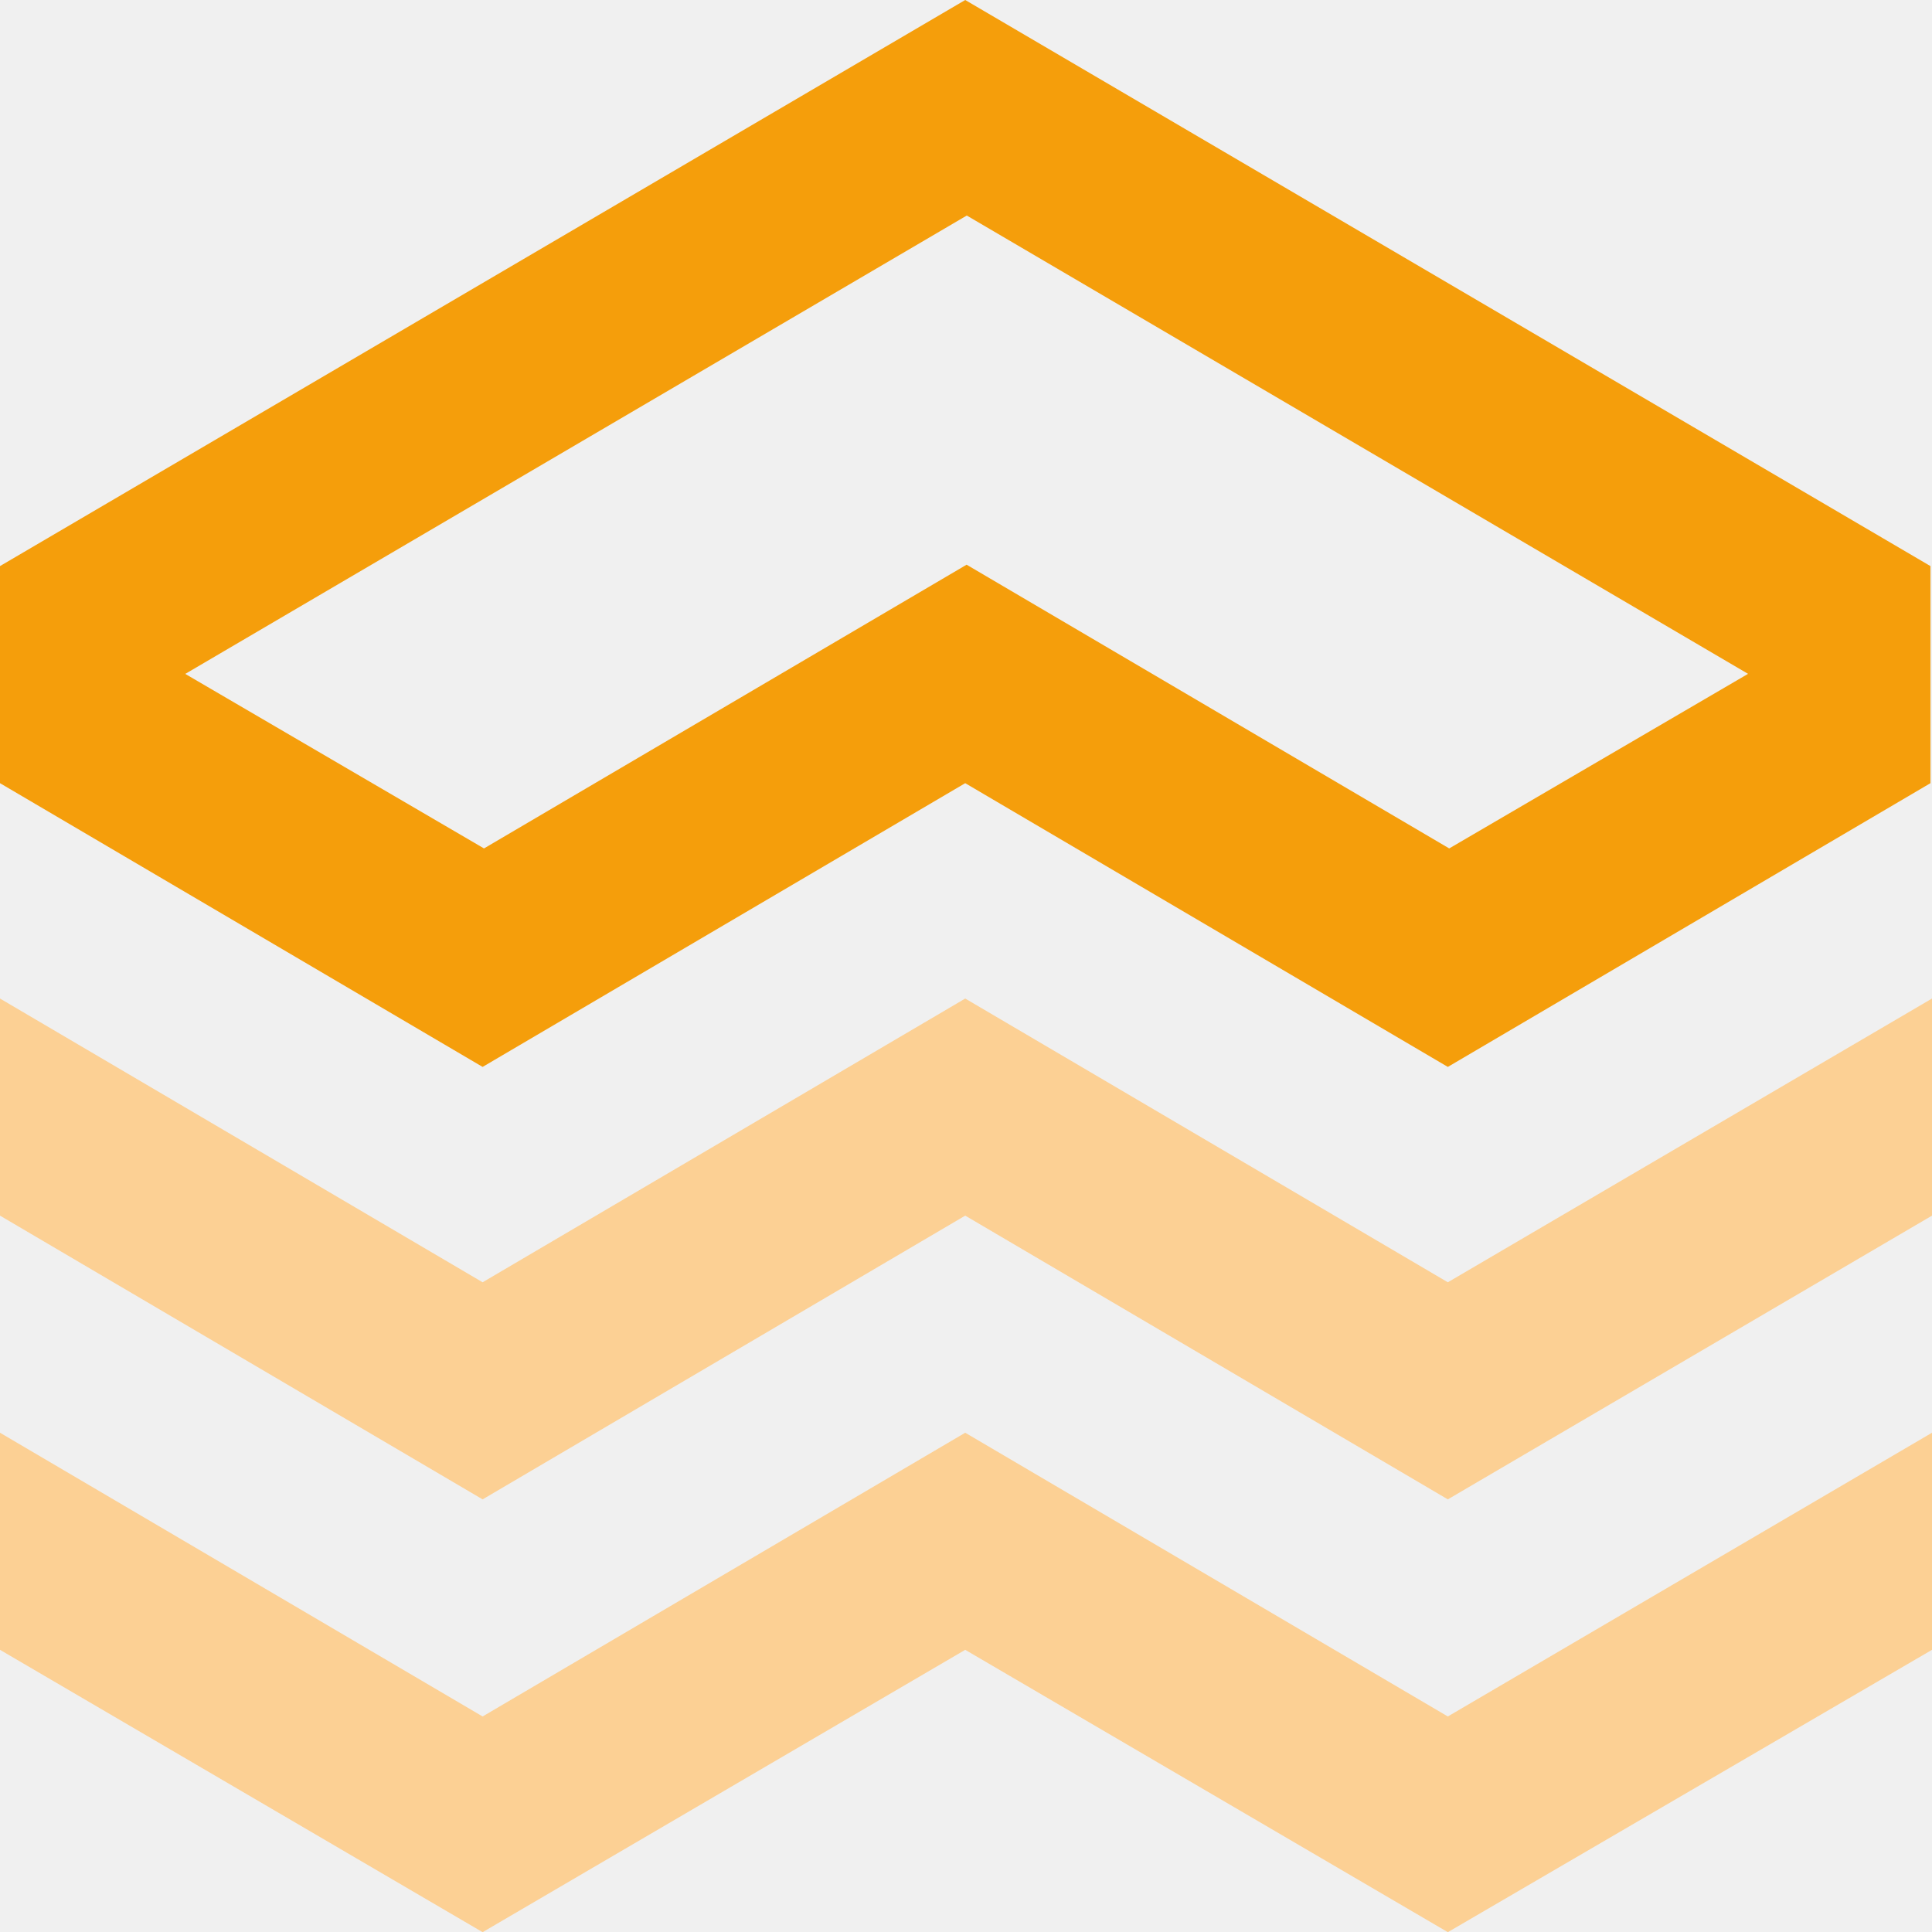
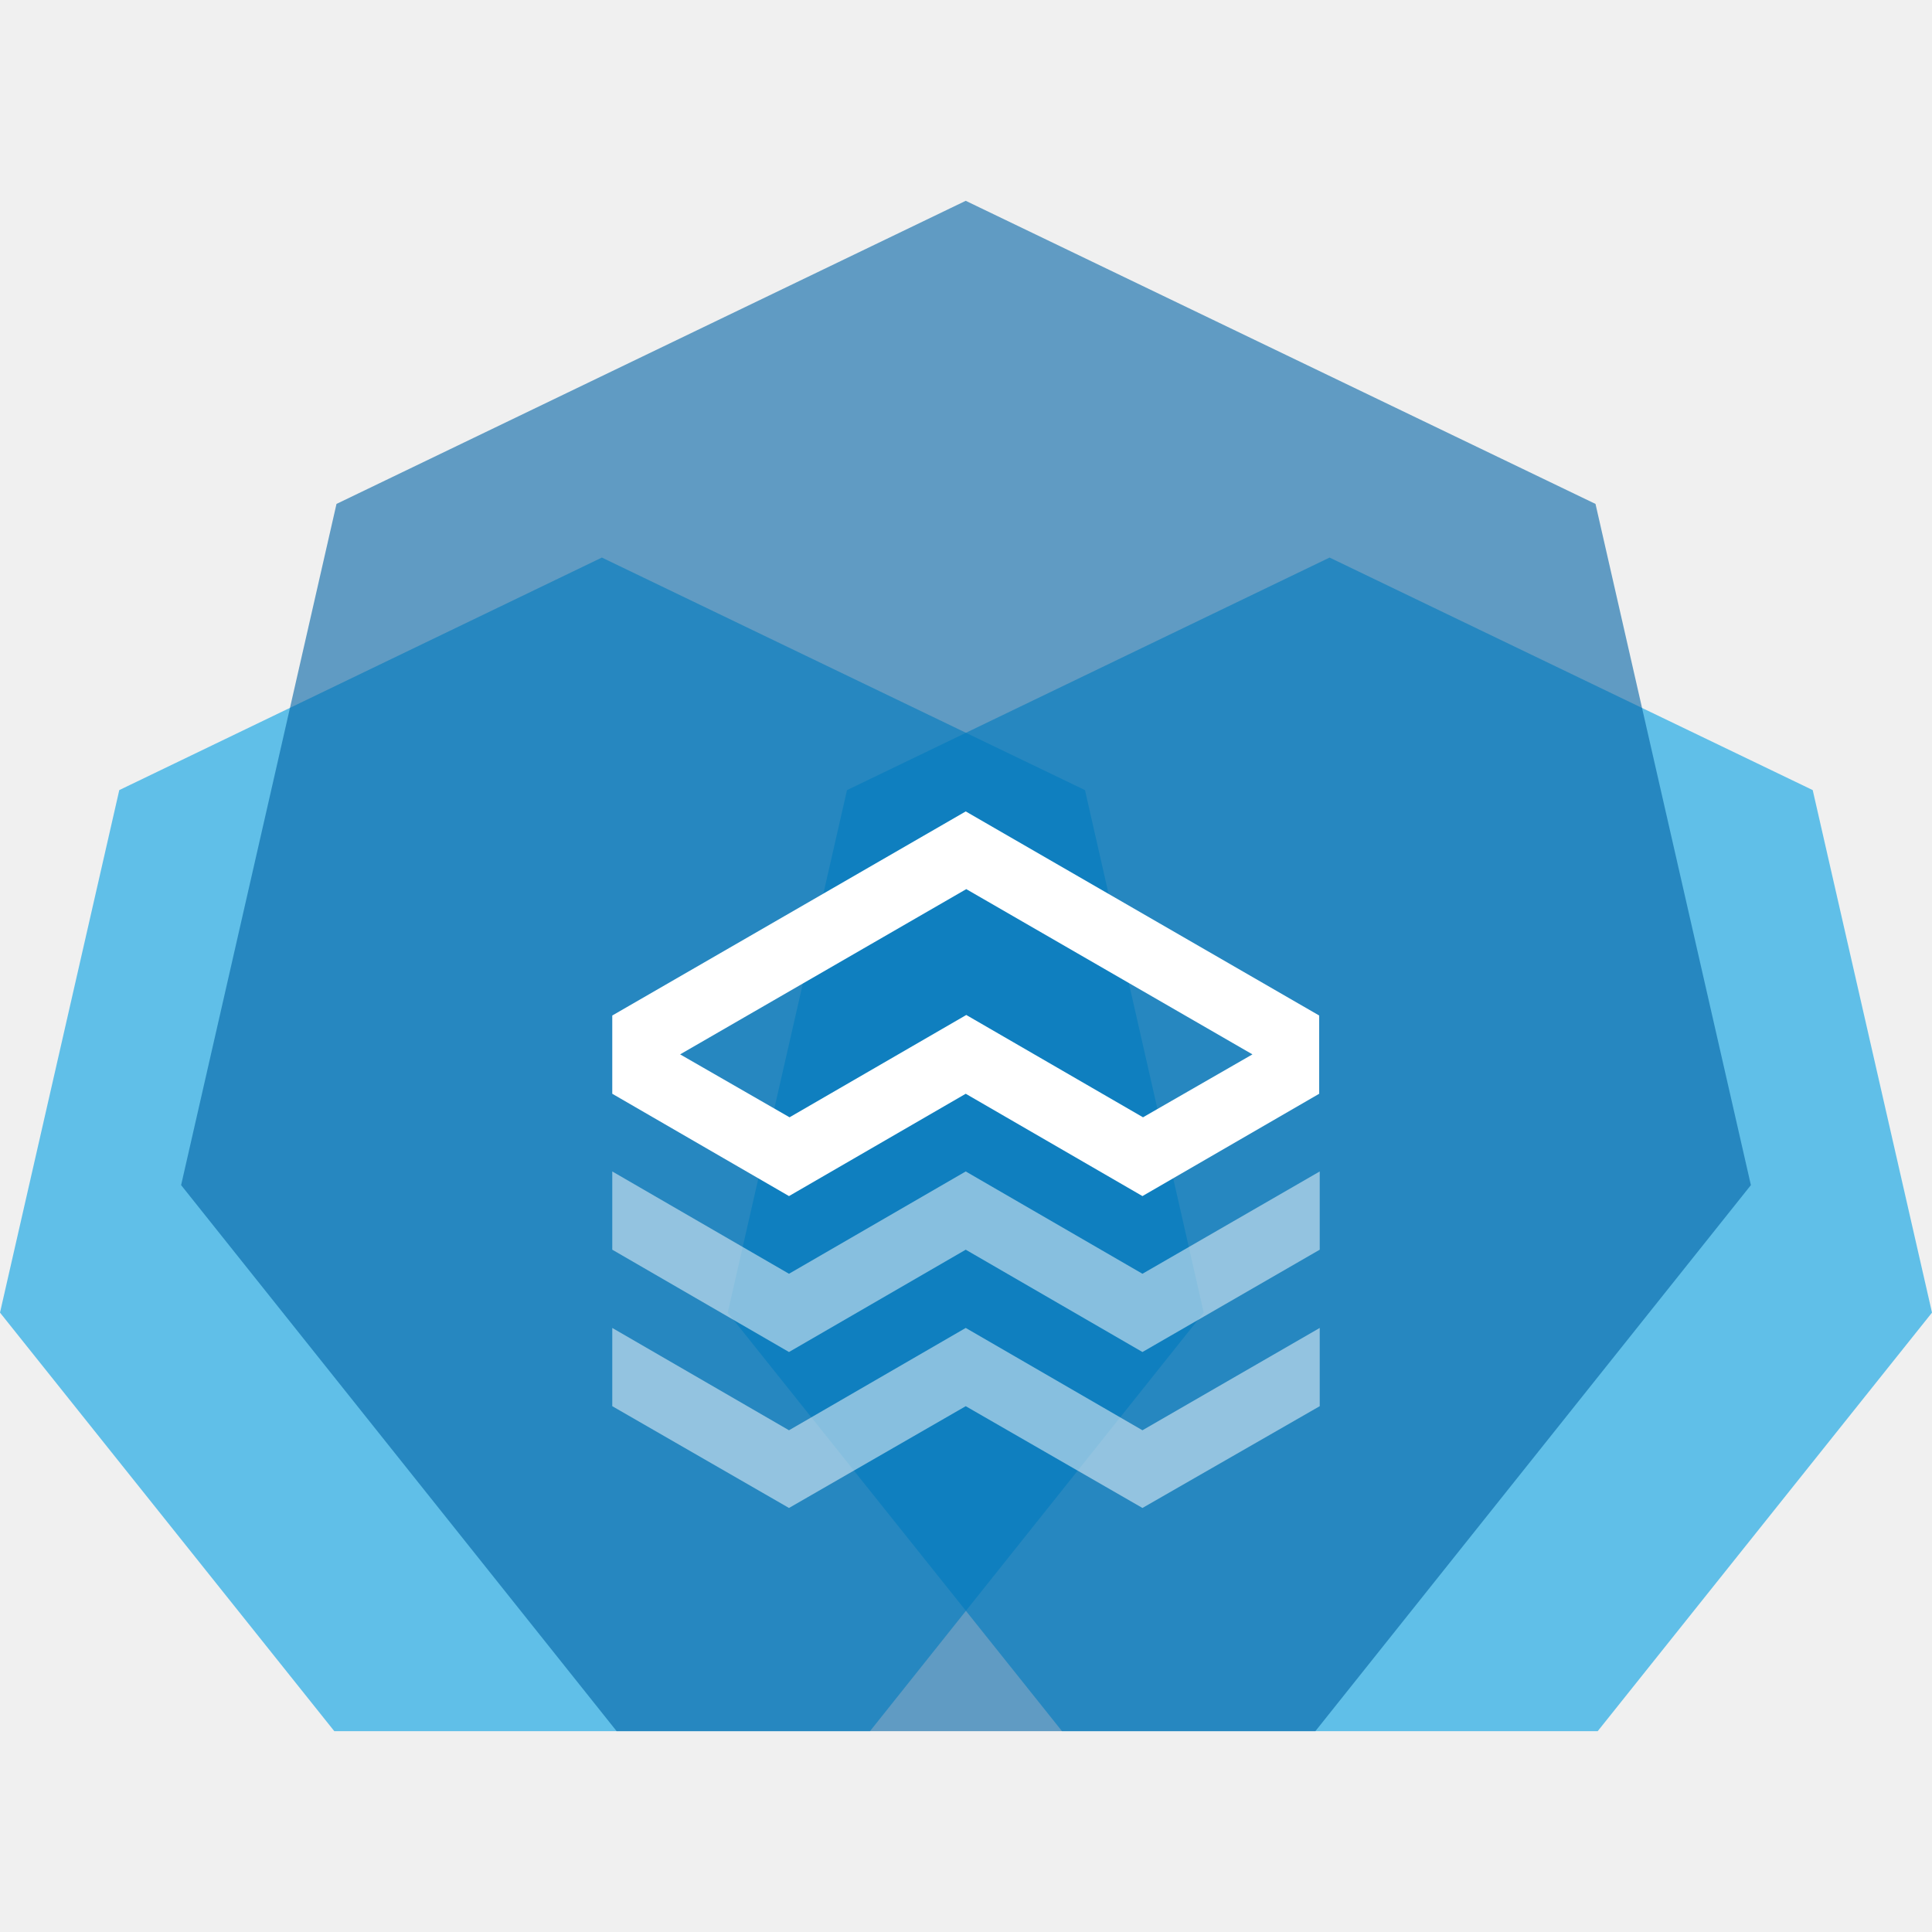
- <svg xmlns="http://www.w3.org/2000/svg" id="Ebene_2" data-name="Ebene 2" viewBox="0 0 111.33 111.33">
+ <svg xmlns="http://www.w3.org/2000/svg" width="100" height="100" viewBox="0 0 100 100" fill="none">
+   <g clip-path="url(#clip0)">
+     <path opacity="0.6" d="M31.153 28.859L6.174 40.895L0 67.941L17.304 89.606H45.03L62.305 67.941L56.16 40.895L31.153 28.859Z" fill="#009FE3" />
+     <path opacity="0.6" d="M68.819 28.859L43.84 40.895L37.666 67.941L54.97 89.606H82.696L100 67.941L93.826 40.895L68.819 28.859Z" fill="#009FE3" />
+     <path opacity="0.6" d="M49.986 10.394L17.417 26.083L9.374 61.342L31.917 89.606H68.083L90.626 61.342L82.583 26.083L49.986 10.394Z" fill="#0063A5" />
+     <path fill-rule="evenodd" clip-rule="evenodd" d="M49.986 56.613L40.838 61.909L31.691 56.613V52.563L49.986 41.999L68.281 52.563V56.613L59.133 61.909L49.986 56.613ZM35.203 54.574L40.867 57.831L50.014 52.535L59.162 57.831L64.826 54.574L50.014 46.021L35.203 54.574Z" fill="white" />
+     <path opacity="0.5" fill-rule="evenodd" clip-rule="evenodd" d="M49.986 64.684L40.838 69.98L31.691 64.684V60.634L40.838 65.93L49.986 60.634L59.133 65.93L68.309 60.634V64.684L59.133 69.98L49.986 64.684Z" fill="white" />
+     <path opacity="0.5" fill-rule="evenodd" clip-rule="evenodd" d="M49.986 72.784L40.838 78.052L31.691 72.784V68.734L40.838 74.03L49.986 68.734L59.133 74.03L68.309 68.734V72.784L59.133 78.052L49.986 72.784Z" fill="white" />
+   </g>
  <defs>
-     <style>
-       .cls-1 {
-         fill: #fcd094;
-       }
- 
-       .cls-1, .cls-2 {
-         fill-rule: evenodd;
-         stroke-width: 0px;
-       }
- 
-       .cls-2 {
-         fill: #f59e0b;
-       }
-     </style>
+     <clipPath id="clip0">
+       <rect width="100" height="100" fill="white" />
+     </clipPath>
  </defs>
-   <g id="White">
-     <g id="v1.0_metalstack_io_logo_RGB_picture_mark_for_white">
-       <g>
-         <path class="cls-2" d="m55.62,45.13l-27.81,16.35L0,45.13v-12.51L55.62,0l55.62,32.62v12.51l-27.81,16.35-27.81-16.35Zm-44.95-6.3l17.22,10.06,27.81-16.35,27.81,16.35,17.22-10.06L55.71,12.42,10.68,38.83Z" />
-         <path class="cls-1" d="m0,70.05v-12.51l27.81,16.35,27.81-16.35,27.81,16.35,27.9-16.35v12.51l-27.9,16.35-27.81-16.35-27.81,16.35L0,70.05Z" />
-         <path class="cls-1" d="m0,95.07v-12.51l27.81,16.35,27.81-16.35,27.81,16.35,27.9-16.35v12.51l-27.9,16.27-27.81-16.27-27.81,16.27L0,95.07Z" />
-       </g>
-     </g>
-   </g>
</svg>
